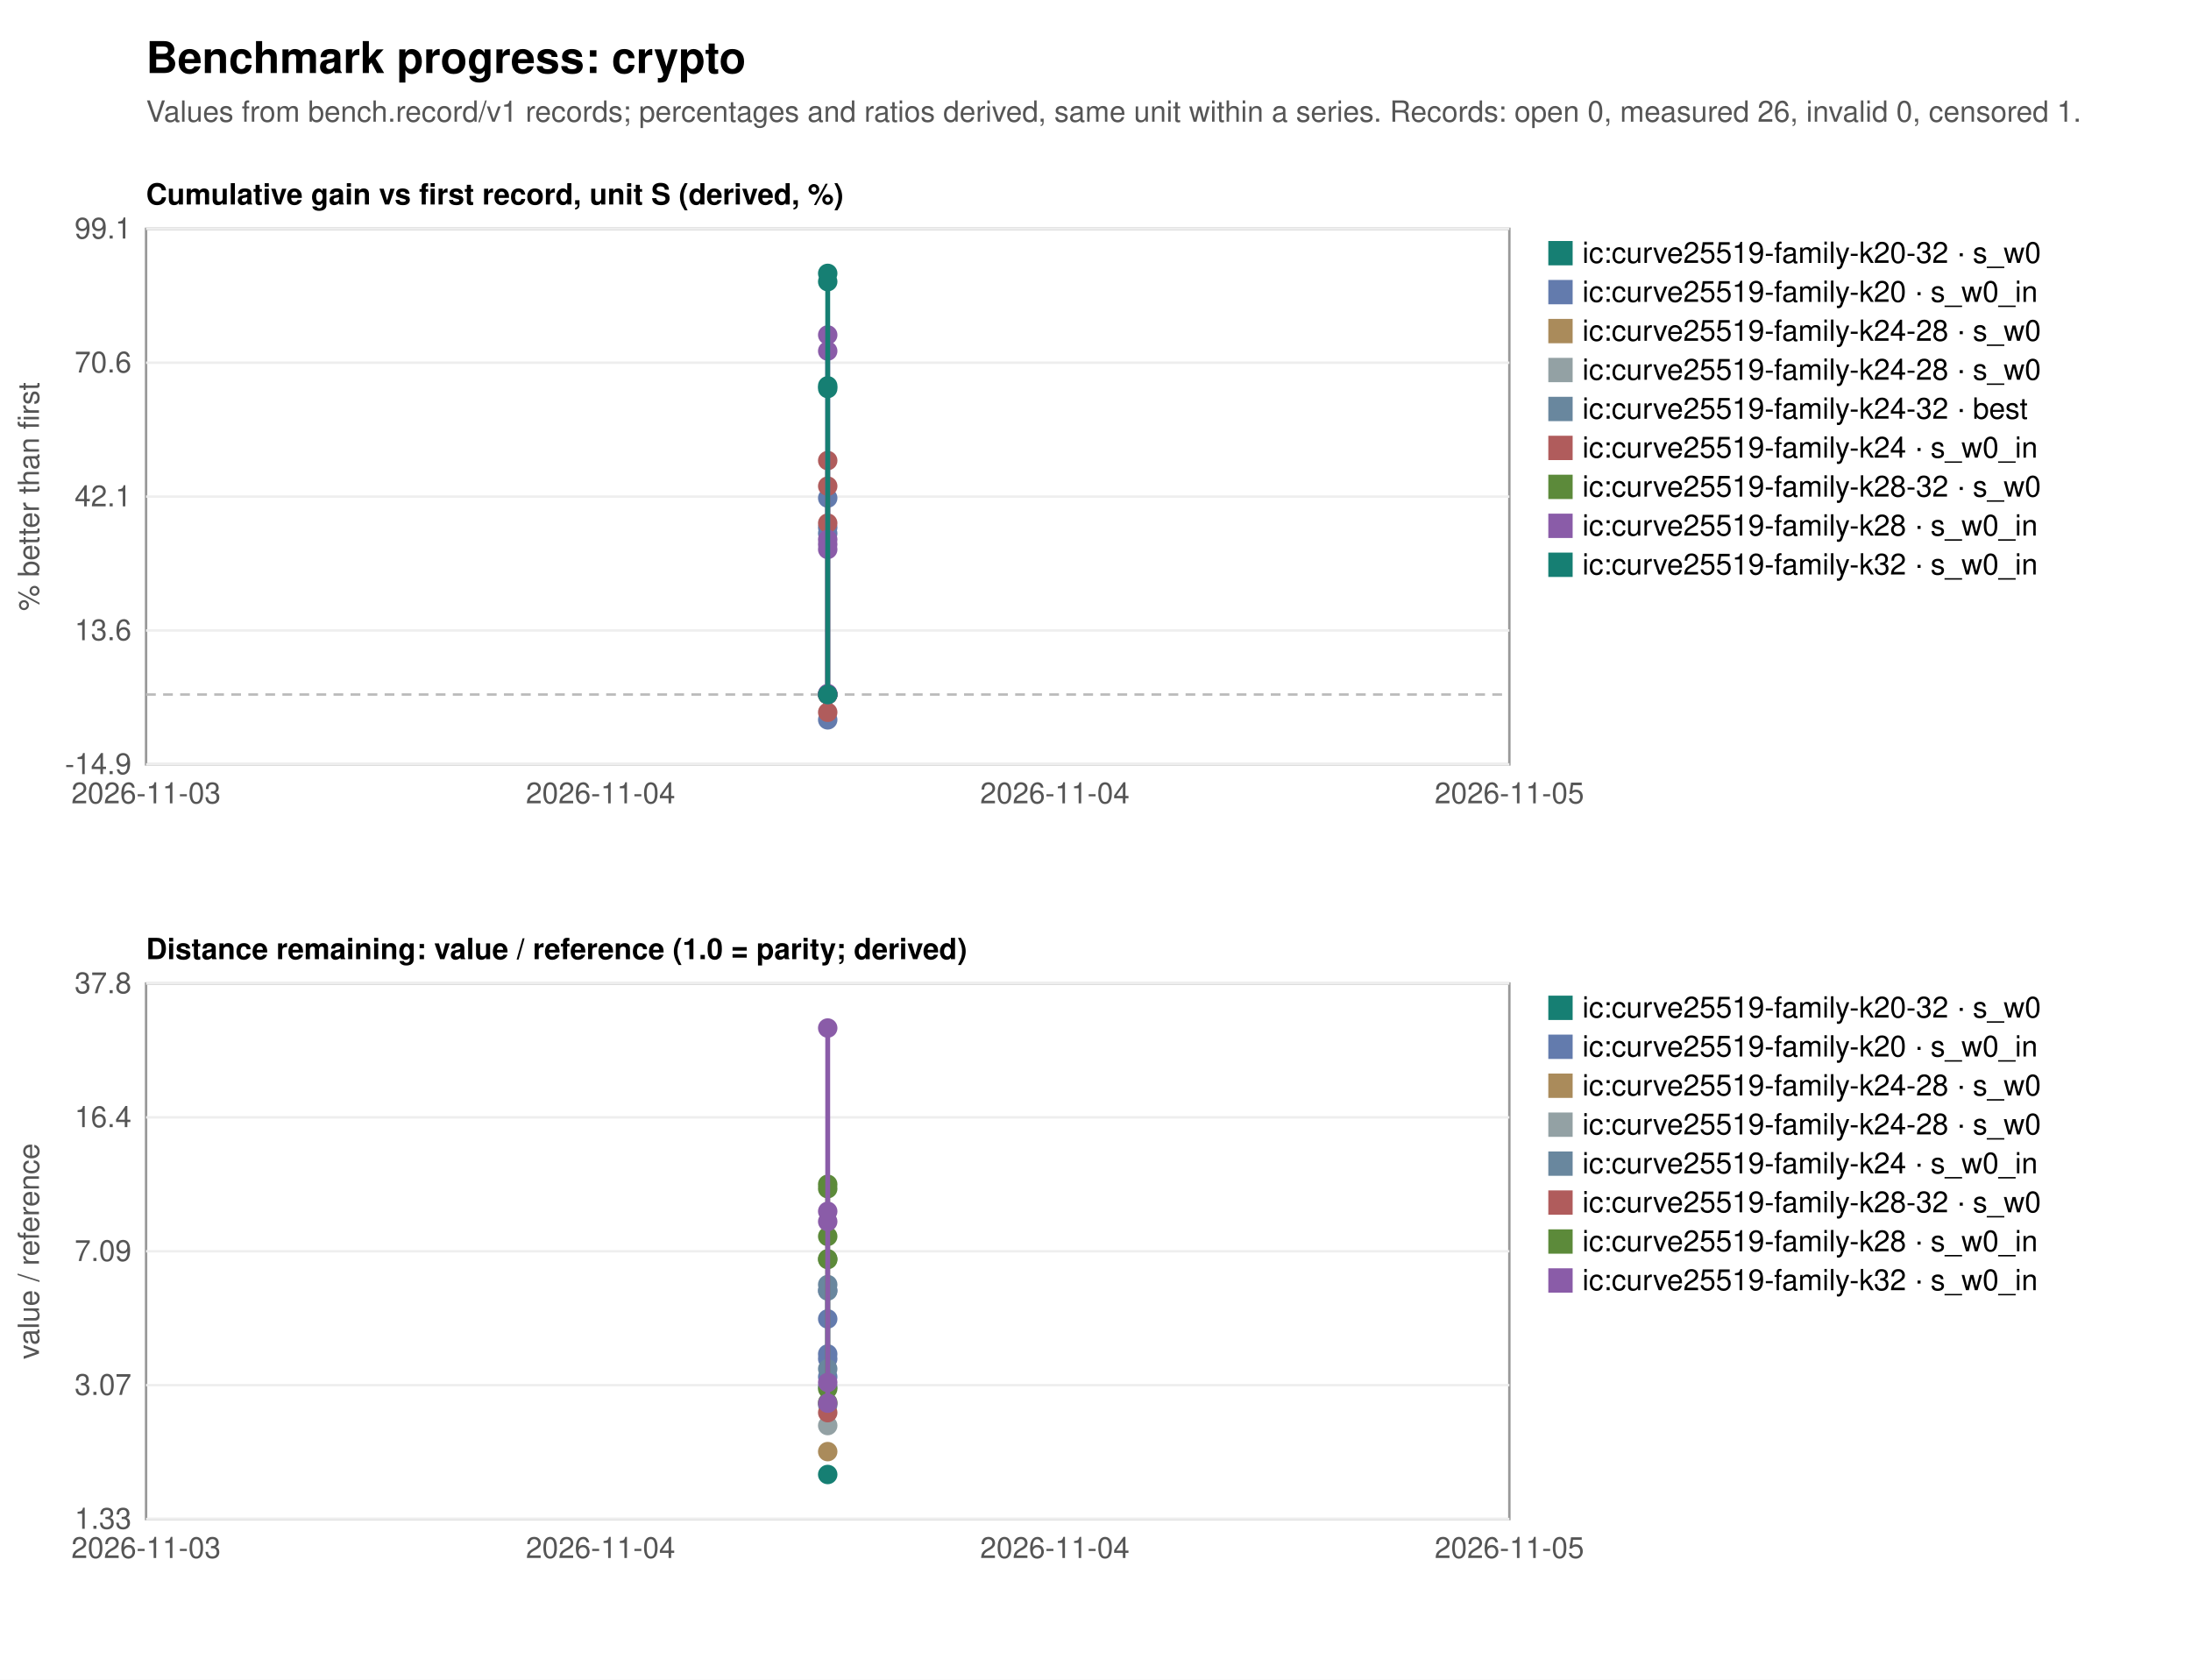
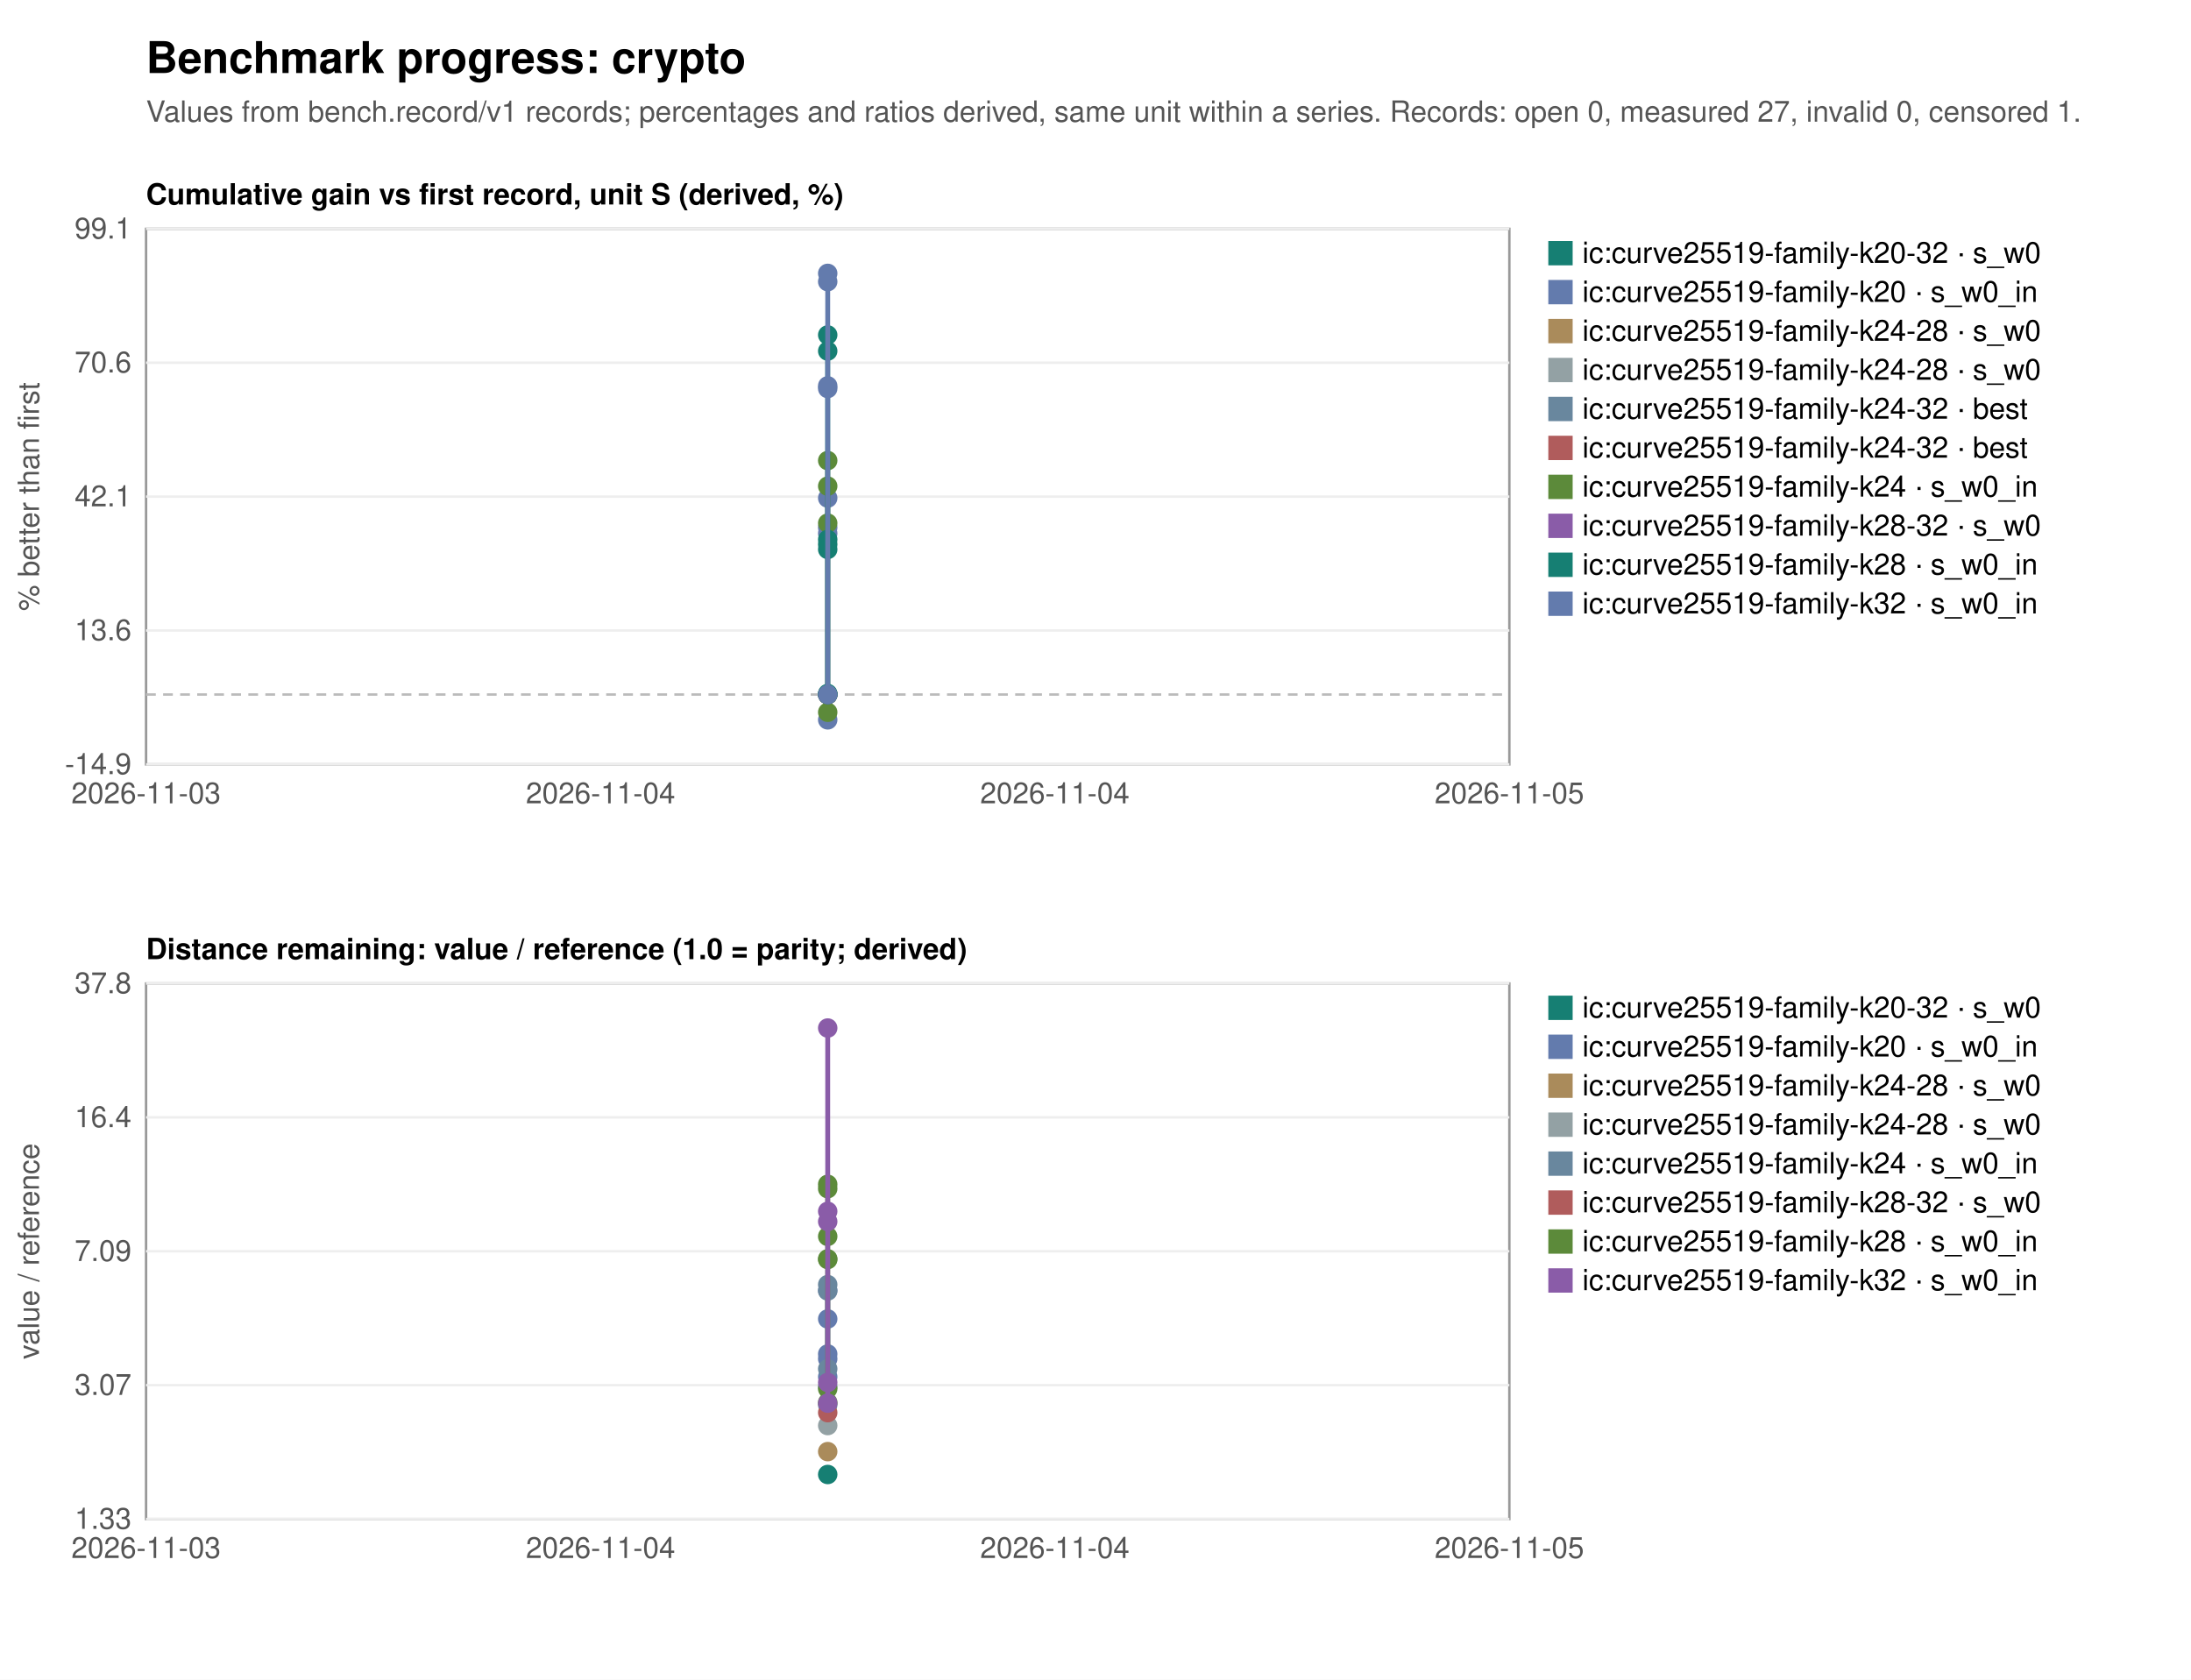
<svg xmlns="http://www.w3.org/2000/svg" width="900" height="690" viewBox="0 0 900 690" font-family="Helvetica, Arial, sans-serif" font-size="12">
  <rect width="900" height="690" fill="white" />
  <text x="60" y="30" font-size="18" font-weight="bold">Benchmark progress: crypto</text>
-   <text x="60" y="50" fill="#555">Values from bench.record/v1 records; percentages and ratios derived, same unit within a series. Records: open 0, measured 26, invalid 0, censored 1.</text>
+   <text x="60" y="50" fill="#555">Values from bench.record/v1 records; percentages and ratios derived, same unit within a series. Records: open 0, measured 27, invalid 0, censored 1.</text>
  <text x="60" y="84" font-weight="bold">Cumulative gain vs first record, unit S (derived, %)</text>
  <rect x="60" y="94" width="560" height="220" fill="none" stroke="#999" />
  <line x1="60" y1="314.0" x2="620" y2="314.0" stroke="#eee" />
  <text x="54" y="318.0" text-anchor="end" fill="#555">-14.9</text>
  <line x1="60" y1="259.0" x2="620" y2="259.0" stroke="#eee" />
  <text x="54" y="263.0" text-anchor="end" fill="#555">13.6</text>
  <line x1="60" y1="204.0" x2="620" y2="204.0" stroke="#eee" />
  <text x="54" y="208.0" text-anchor="end" fill="#555">42.1</text>
  <line x1="60" y1="149.0" x2="620" y2="149.0" stroke="#eee" />
  <text x="54" y="153.0" text-anchor="end" fill="#555">70.6</text>
  <line x1="60" y1="94.0" x2="620" y2="94.0" stroke="#eee" />
  <text x="54" y="98.0" text-anchor="end" fill="#555">99.1</text>
  <text x="60.0" y="330" text-anchor="middle" fill="#555">2026-11-03</text>
  <text x="246.7" y="330" text-anchor="middle" fill="#555">2026-11-04</text>
  <text x="433.3" y="330" text-anchor="middle" fill="#555">2026-11-04</text>
  <text x="620.0" y="330" text-anchor="middle" fill="#555">2026-11-05</text>
  <line x1="60" y1="285.3" x2="620" y2="285.3" stroke="#bbb" stroke-dasharray="4 3" />
  <text transform="translate(16,204.0) rotate(-90)" text-anchor="middle" fill="#555">% better than first</text>
  <circle cx="340.0" cy="285.3" r="4" fill="#167f73" />
  <rect x="636" y="99" width="10" height="10" fill="#167f73" />
  <text x="650" y="108">ic:curve25519-family-k20-32 · s_w0</text>
  <polyline fill="none" stroke="#637bad" stroke-width="2" points="340.0,285.3 340.0,295.7 340.0,216.7 340.0,219.1 340.0,204.6" />
  <circle cx="340.0" cy="285.3" r="4" fill="#637bad" />
  <circle cx="340.0" cy="295.7" r="4" fill="#637bad" />
  <circle cx="340.0" cy="216.7" r="4" fill="#637bad" />
  <circle cx="340.0" cy="219.1" r="4" fill="#637bad" />
  <circle cx="340.0" cy="204.6" r="4" fill="#637bad" />
  <rect x="636" y="115" width="10" height="10" fill="#637bad" />
  <text x="650" y="124">ic:curve25519-family-k20 · s_w0_in</text>
  <circle cx="340.0" cy="285.3" r="4" fill="#aa8b5b" />
  <rect x="636" y="131" width="10" height="10" fill="#aa8b5b" />
  <text x="650" y="140">ic:curve25519-family-k24-28 · s_w0</text>
  <circle cx="340.0" cy="285.3" r="4" fill="#93a1a4" />
  <rect x="636" y="147" width="10" height="10" fill="#93a1a4" />
  <text x="650" y="156">ic:curve25519-family-k24-28 · s_w0</text>
  <circle cx="340.0" cy="285.3" r="4" fill="#69879e" />
  <rect x="636" y="163" width="10" height="10" fill="#69879e" />
  <text x="650" y="172">ic:curve25519-family-k24-32 · best</text>
-   <polyline fill="none" stroke="#b05c5c" stroke-width="2" points="340.0,285.3 340.0,292.6 340.0,214.9 340.0,199.7 340.0,189.2" />
  <circle cx="340.0" cy="285.3" r="4" fill="#b05c5c" />
-   <circle cx="340.0" cy="292.6" r="4" fill="#b05c5c" />
-   <circle cx="340.0" cy="214.9" r="4" fill="#b05c5c" />
-   <circle cx="340.0" cy="199.7" r="4" fill="#b05c5c" />
-   <circle cx="340.0" cy="189.2" r="4" fill="#b05c5c" />
  <rect x="636" y="179" width="10" height="10" fill="#b05c5c" />
-   <text x="650" y="188">ic:curve25519-family-k24 · s_w0_in</text>
+   <text x="650" y="188">ic:curve25519-family-k24-32 · best</text>
+   <polyline fill="none" stroke="#5c8a3a" stroke-width="2" points="340.0,285.3 340.0,292.6 340.0,214.9 340.0,199.7 340.0,189.2" />
  <circle cx="340.0" cy="285.3" r="4" fill="#5c8a3a" />
+   <circle cx="340.0" cy="292.6" r="4" fill="#5c8a3a" />
+   <circle cx="340.0" cy="214.9" r="4" fill="#5c8a3a" />
+   <circle cx="340.0" cy="199.7" r="4" fill="#5c8a3a" />
+   <circle cx="340.0" cy="189.2" r="4" fill="#5c8a3a" />
  <rect x="636" y="195" width="10" height="10" fill="#5c8a3a" />
-   <text x="650" y="204">ic:curve25519-family-k28-32 · s_w0</text>
-   <polyline fill="none" stroke="#8a5ca8" stroke-width="2" points="340.0,285.3 340.0,284.9 340.0,223.6 340.0,221.6 340.0,225.7 340.0,144.2 340.0,137.6" />
+   <text x="650" y="204">ic:curve25519-family-k24 · s_w0_in</text>
  <circle cx="340.0" cy="285.3" r="4" fill="#8a5ca8" />
-   <circle cx="340.0" cy="284.9" r="4" fill="#8a5ca8" />
-   <circle cx="340.0" cy="223.6" r="4" fill="#8a5ca8" />
-   <circle cx="340.0" cy="221.6" r="4" fill="#8a5ca8" />
-   <circle cx="340.0" cy="225.7" r="4" fill="#8a5ca8" />
-   <circle cx="340.0" cy="144.2" r="4" fill="#8a5ca8" />
-   <circle cx="340.0" cy="137.6" r="4" fill="#8a5ca8" />
  <rect x="636" y="211" width="10" height="10" fill="#8a5ca8" />
-   <text x="650" y="220">ic:curve25519-family-k28 · s_w0_in</text>
-   <polyline fill="none" stroke="#167f73" stroke-width="2" points="340.0,285.3 340.0,158.5 340.0,159.6 340.0,115.7 340.0,112.3" />
+   <text x="650" y="220">ic:curve25519-family-k28-32 · s_w0</text>
+   <polyline fill="none" stroke="#167f73" stroke-width="2" points="340.0,285.3 340.0,284.9 340.0,223.6 340.0,221.6 340.0,225.7 340.0,144.2 340.0,137.6" />
  <circle cx="340.0" cy="285.3" r="4" fill="#167f73" />
-   <circle cx="340.0" cy="158.5" r="4" fill="#167f73" />
-   <circle cx="340.0" cy="159.6" r="4" fill="#167f73" />
-   <circle cx="340.0" cy="115.7" r="4" fill="#167f73" />
-   <circle cx="340.0" cy="112.3" r="4" fill="#167f73" />
+   <circle cx="340.0" cy="284.9" r="4" fill="#167f73" />
+   <circle cx="340.0" cy="223.6" r="4" fill="#167f73" />
+   <circle cx="340.0" cy="221.6" r="4" fill="#167f73" />
+   <circle cx="340.0" cy="225.7" r="4" fill="#167f73" />
+   <circle cx="340.0" cy="144.2" r="4" fill="#167f73" />
+   <circle cx="340.0" cy="137.6" r="4" fill="#167f73" />
  <rect x="636" y="227" width="10" height="10" fill="#167f73" />
-   <text x="650" y="236">ic:curve25519-family-k32 · s_w0_in</text>
+   <text x="650" y="236">ic:curve25519-family-k28 · s_w0_in</text>
+   <polyline fill="none" stroke="#637bad" stroke-width="2" points="340.0,285.3 340.0,158.5 340.0,159.6 340.0,115.7 340.0,112.3" />
+   <circle cx="340.0" cy="285.3" r="4" fill="#637bad" />
+   <circle cx="340.0" cy="158.5" r="4" fill="#637bad" />
+   <circle cx="340.0" cy="159.6" r="4" fill="#637bad" />
+   <circle cx="340.0" cy="115.7" r="4" fill="#637bad" />
+   <circle cx="340.0" cy="112.3" r="4" fill="#637bad" />
+   <rect x="636" y="243" width="10" height="10" fill="#637bad" />
+   <text x="650" y="252">ic:curve25519-family-k32 · s_w0_in</text>
  <text x="60" y="394" font-weight="bold">Distance remaining: value / reference (1.0 = parity; derived)</text>
  <rect x="60" y="404" width="560" height="220" fill="none" stroke="#999" />
  <line x1="60" y1="624.0" x2="620" y2="624.0" stroke="#eee" />
  <text x="54" y="628.0" text-anchor="end" fill="#555">1.33</text>
  <line x1="60" y1="569.0" x2="620" y2="569.0" stroke="#eee" />
  <text x="54" y="573.0" text-anchor="end" fill="#555">3.07</text>
  <line x1="60" y1="514.0" x2="620" y2="514.0" stroke="#eee" />
  <text x="54" y="518.0" text-anchor="end" fill="#555">7.09</text>
  <line x1="60" y1="459.0" x2="620" y2="459.0" stroke="#eee" />
  <text x="54" y="463.0" text-anchor="end" fill="#555">16.4</text>
  <line x1="60" y1="404.0" x2="620" y2="404.0" stroke="#eee" />
  <text x="54" y="408.0" text-anchor="end" fill="#555">37.8</text>
  <text x="60.0" y="640" text-anchor="middle" fill="#555">2026-11-03</text>
  <text x="246.7" y="640" text-anchor="middle" fill="#555">2026-11-04</text>
  <text x="433.3" y="640" text-anchor="middle" fill="#555">2026-11-04</text>
  <text x="620.0" y="640" text-anchor="middle" fill="#555">2026-11-05</text>
  <text transform="translate(16,514.0) rotate(-90)" text-anchor="middle" fill="#555">value / reference</text>
  <circle cx="340.0" cy="605.7" r="4" fill="#167f73" />
  <rect x="636" y="409" width="10" height="10" fill="#167f73" />
  <text x="650" y="418">ic:curve25519-family-k20-32 · s_w0</text>
  <polyline fill="none" stroke="#637bad" stroke-width="2" points="340.0,541.8 340.0,530.1 340.0,558.2 340.0,556.2 340.0,565.6" />
  <circle cx="340.0" cy="541.8" r="4" fill="#637bad" />
  <circle cx="340.0" cy="530.1" r="4" fill="#637bad" />
  <circle cx="340.0" cy="558.2" r="4" fill="#637bad" />
  <circle cx="340.0" cy="556.2" r="4" fill="#637bad" />
  <circle cx="340.0" cy="565.6" r="4" fill="#637bad" />
  <rect x="636" y="425" width="10" height="10" fill="#637bad" />
  <text x="650" y="434">ic:curve25519-family-k20 · s_w0_in</text>
  <circle cx="340.0" cy="596.3" r="4" fill="#aa8b5b" />
  <rect x="636" y="441" width="10" height="10" fill="#aa8b5b" />
  <text x="650" y="450">ic:curve25519-family-k24-28 · s_w0</text>
  <circle cx="340.0" cy="585.6" r="4" fill="#93a1a4" />
  <rect x="636" y="457" width="10" height="10" fill="#93a1a4" />
  <text x="650" y="466">ic:curve25519-family-k24-28 · s_w0</text>
  <polyline fill="none" stroke="#69879e" stroke-width="2" points="340.0,527.7 340.0,530.3 340.0,562.3 340.0,569.7 340.0,577.1" />
  <circle cx="340.0" cy="527.7" r="4" fill="#69879e" />
  <circle cx="340.0" cy="530.3" r="4" fill="#69879e" />
  <circle cx="340.0" cy="562.3" r="4" fill="#69879e" />
  <circle cx="340.0" cy="569.7" r="4" fill="#69879e" />
  <circle cx="340.0" cy="577.1" r="4" fill="#69879e" />
  <rect x="636" y="473" width="10" height="10" fill="#69879e" />
  <text x="650" y="482">ic:curve25519-family-k24 · s_w0_in</text>
  <circle cx="340.0" cy="580.3" r="4" fill="#b05c5c" />
  <rect x="636" y="489" width="10" height="10" fill="#b05c5c" />
  <text x="650" y="498">ic:curve25519-family-k28-32 · s_w0</text>
  <polyline fill="none" stroke="#5c8a3a" stroke-width="2" points="340.0,486.5 340.0,488.3 340.0,507.9 340.0,517.4 340.0,517.1 340.0,570.5 340.0,576.1" />
  <circle cx="340.0" cy="486.5" r="4" fill="#5c8a3a" />
  <circle cx="340.0" cy="488.3" r="4" fill="#5c8a3a" />
  <circle cx="340.0" cy="507.9" r="4" fill="#5c8a3a" />
  <circle cx="340.0" cy="517.4" r="4" fill="#5c8a3a" />
  <circle cx="340.0" cy="517.1" r="4" fill="#5c8a3a" />
  <circle cx="340.0" cy="570.5" r="4" fill="#5c8a3a" />
  <circle cx="340.0" cy="576.1" r="4" fill="#5c8a3a" />
  <rect x="636" y="505" width="10" height="10" fill="#5c8a3a" />
  <text x="650" y="514">ic:curve25519-family-k28 · s_w0_in</text>
  <polyline fill="none" stroke="#8a5ca8" stroke-width="2" points="340.0,422.3 340.0,497.6 340.0,501.8 340.0,567.9 340.0,576.4" />
  <circle cx="340.0" cy="422.3" r="4" fill="#8a5ca8" />
  <circle cx="340.0" cy="497.6" r="4" fill="#8a5ca8" />
  <circle cx="340.0" cy="501.8" r="4" fill="#8a5ca8" />
  <circle cx="340.0" cy="567.9" r="4" fill="#8a5ca8" />
  <circle cx="340.0" cy="576.4" r="4" fill="#8a5ca8" />
  <rect x="636" y="521" width="10" height="10" fill="#8a5ca8" />
  <text x="650" y="530">ic:curve25519-family-k32 · s_w0_in</text>
</svg>
